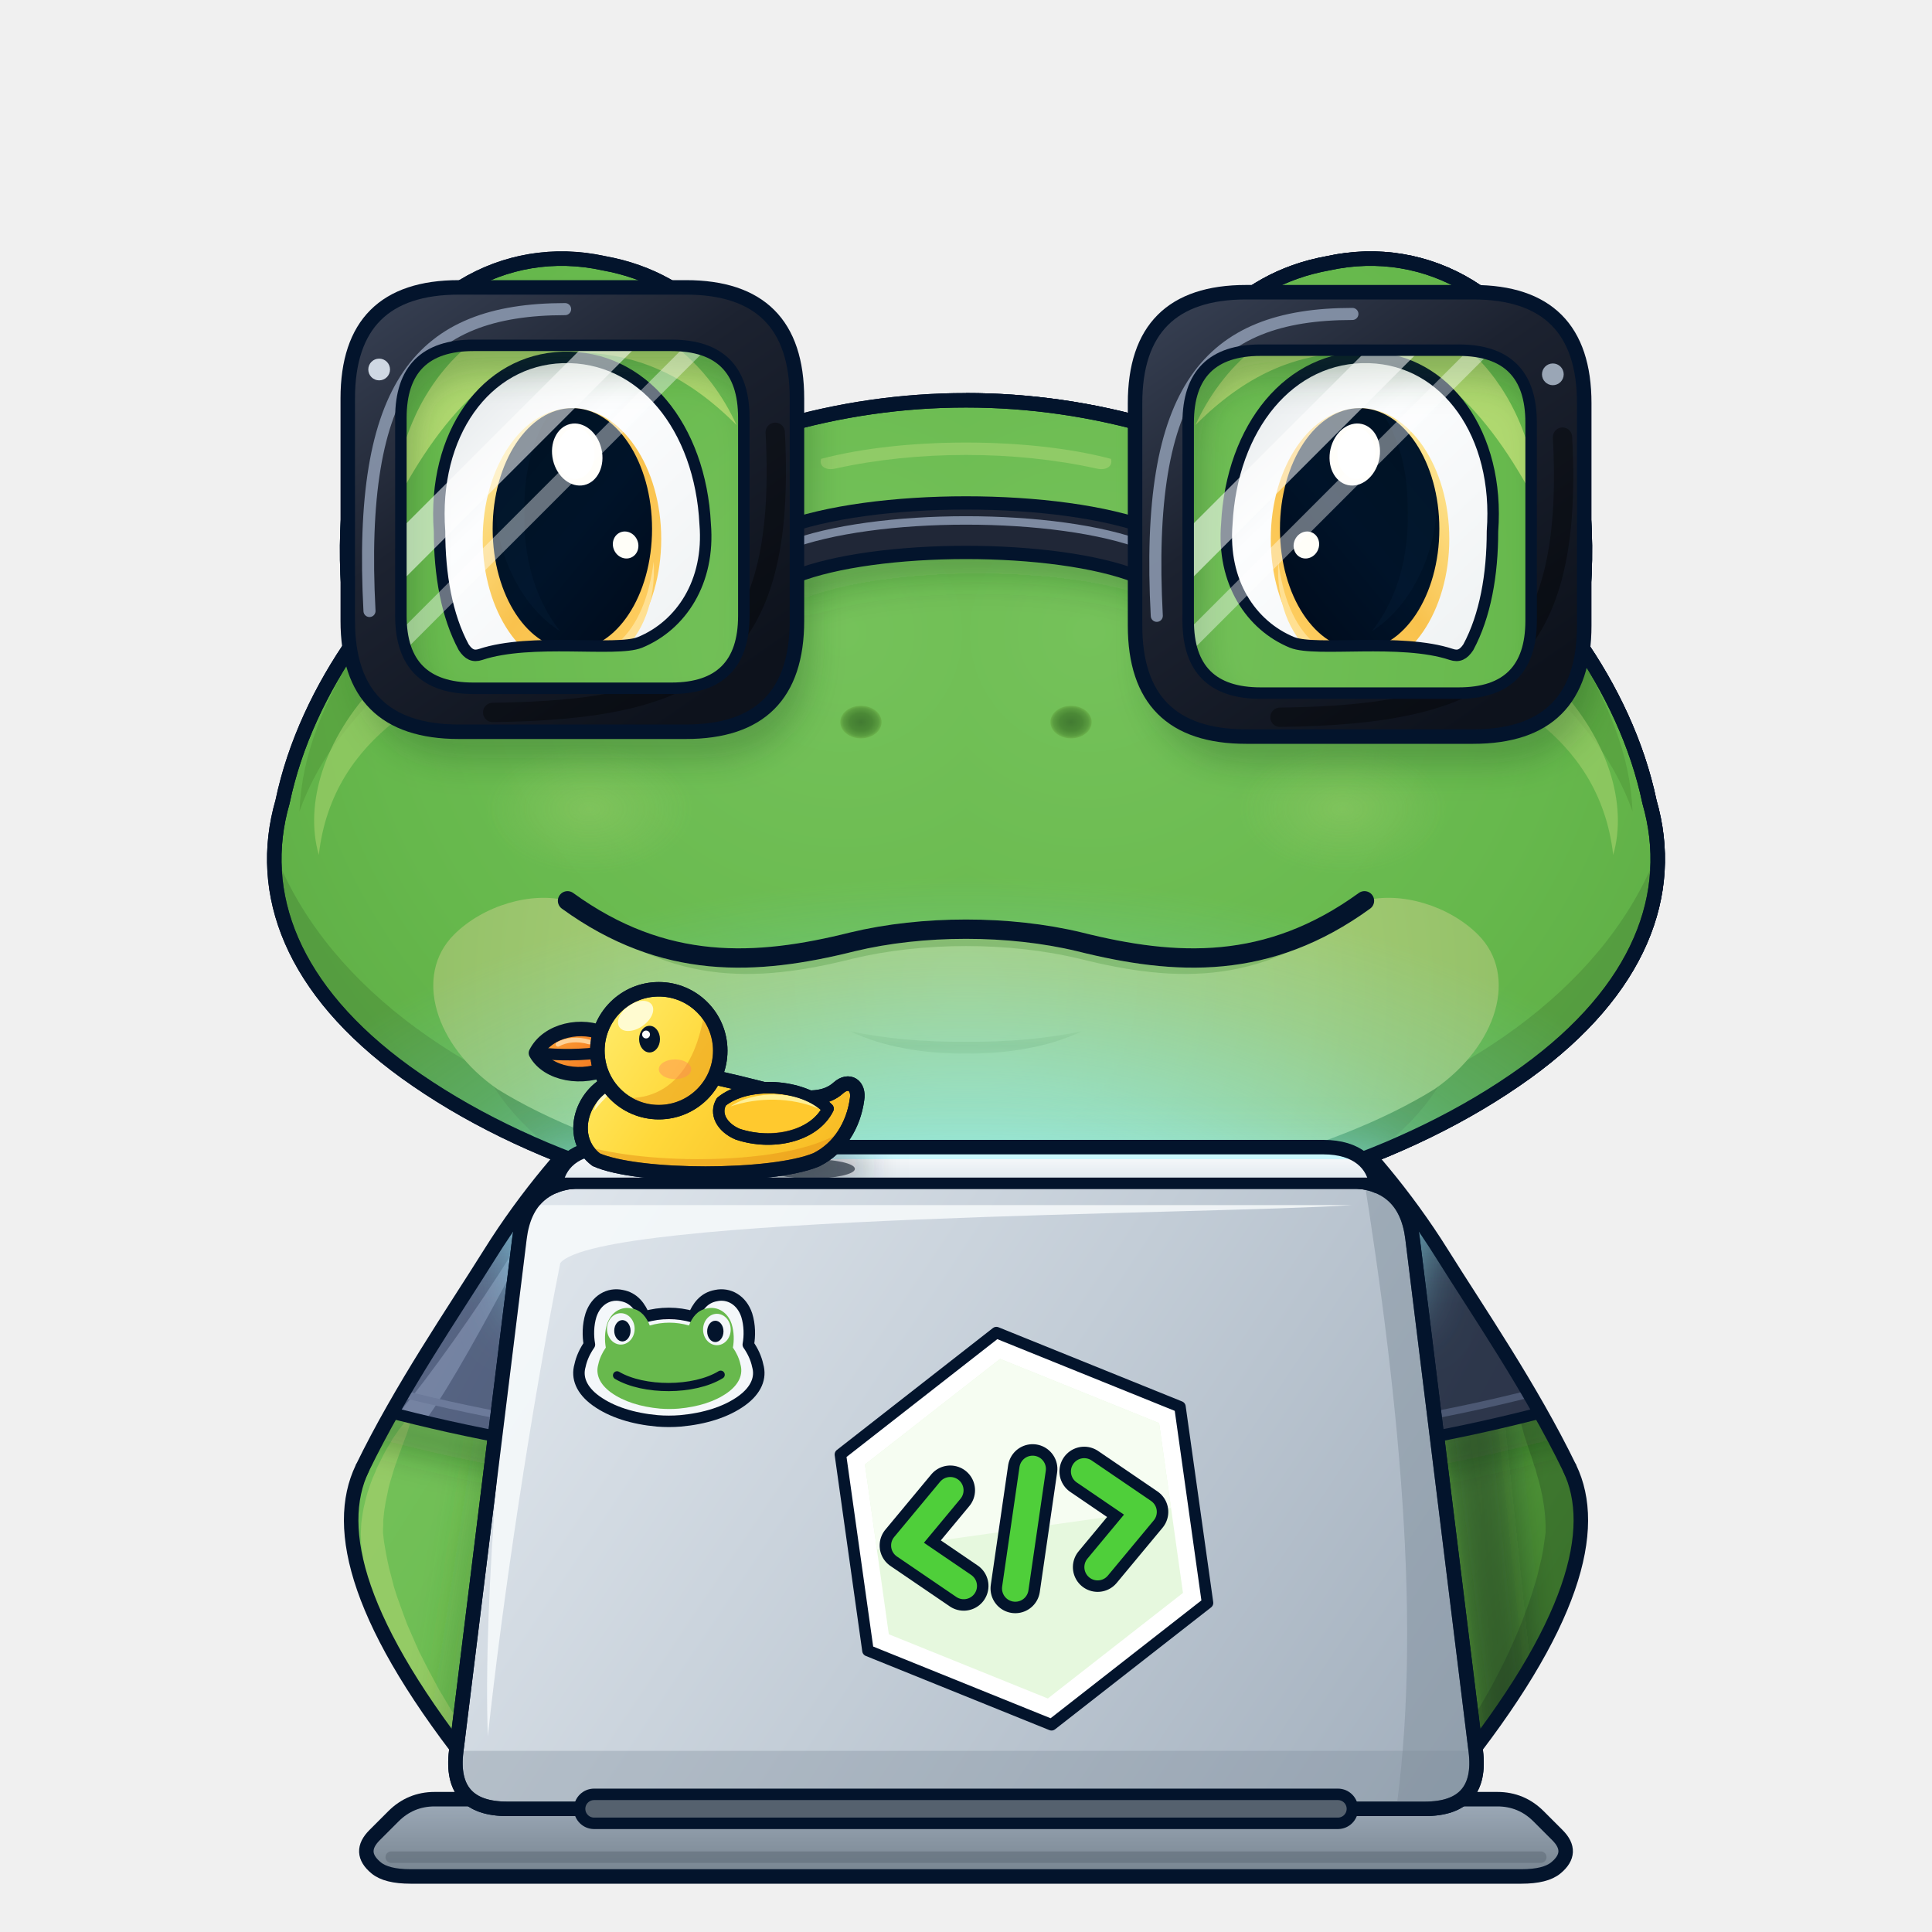
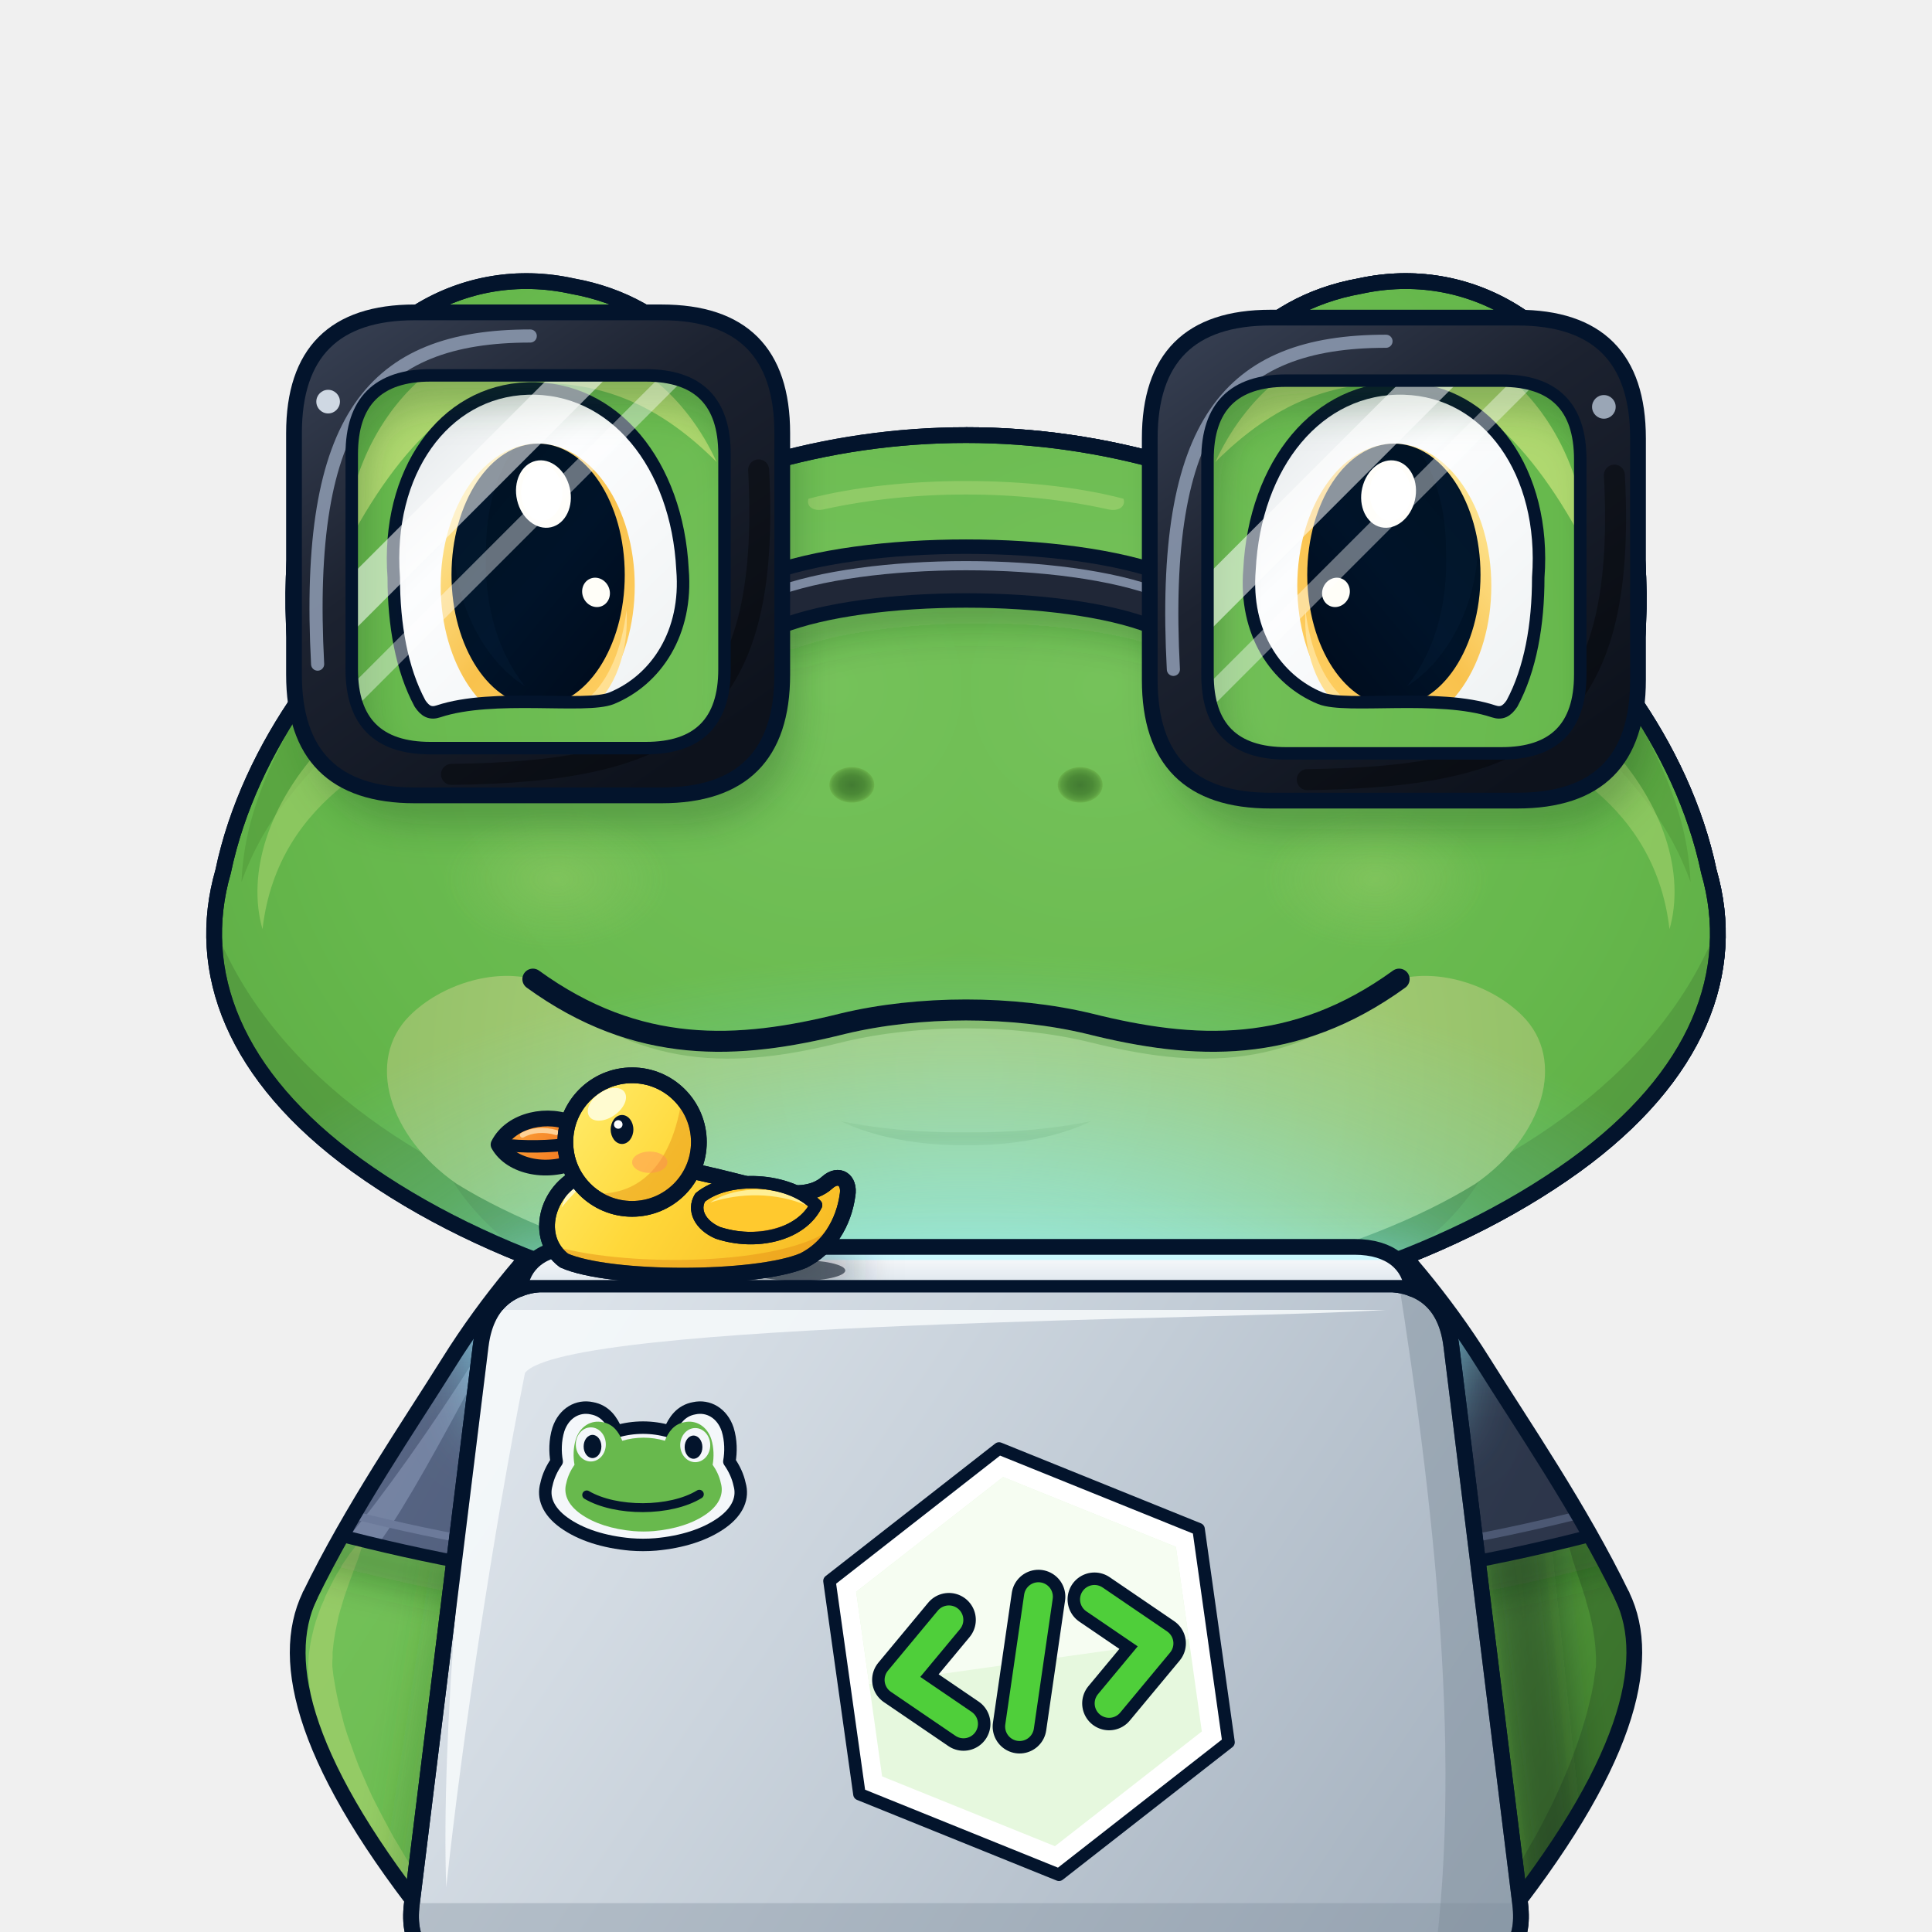
- <svg xmlns="http://www.w3.org/2000/svg" width="1000" height="1000" viewBox="100 17 800 800" role="img" aria-labelledby="icon-title icon-desc">
+ <svg xmlns="http://www.w3.org/2000/svg" width="1000" height="1000" viewBox="132 17 736 736" role="img" aria-labelledby="icon-title icon-desc">
  <defs>
    <linearGradient id="pupil" x1="0" y1="0" x2=".8" y2="1">
      <stop offset="0" stop-color="#001222" />
      <stop offset=".57" stop-color="#001329" />
      <stop offset="1" stop-color="#000c1d" />
    </linearGradient>
    <linearGradient id="edge-shade" x1="0" y1="0" x2=".8" y2="1">
      <stop offset="0" stop-color="#5c9f3d" />
      <stop offset=".63" stop-color="#488436" />
      <stop offset="1" stop-color="#2e5b28" />
    </linearGradient>
    <linearGradient id="eye-rim" x1="0" y1="0" x2=".85" y2="1">
      <stop offset="0" stop-color="#fff0a8" />
      <stop offset=".56" stop-color="#f9c24d" />
      <stop offset="1" stop-color="#ffcf62" />
    </linearGradient>
    <linearGradient id="eye-sclera" x1="0" y1="0" x2=".85" y2="1">
      <stop offset="0" stop-color="#dde2e4" />
      <stop offset=".4" stop-color="#fcfdfe" />
      <stop offset="1" stop-color="#f0f3f4" />
    </linearGradient>
    <linearGradient id="lip-shadow" x1="489" y1="442" x2="489" y2="458" gradientUnits="userSpaceOnUse">
      <stop stop-color="#729d47" stop-opacity=".1" />
      <stop offset=".5" stop-color="#729d47" stop-opacity=".38" />
      <stop offset="1" stop-color="#729d47" stop-opacity=".15" />
    </linearGradient>
    <linearGradient id="body-skin" x1="300" y1="500" x2="711" y2="760" gradientUnits="userSpaceOnUse">
      <stop offset="0" stop-color="#75c25a" />
      <stop offset=".42" stop-color="#66b84c" />
      <stop offset=".74" stop-color="#59a641" />
      <stop offset="1" stop-color="#43832e" />
    </linearGradient>
    <linearGradient id="frame" x1="0" y1="0" x2=".7" y2="1">
      <stop offset="0" stop-color="#3a4356" />
      <stop offset=".45" stop-color="#1c2230" />
      <stop offset="1" stop-color="#0d121c" />
    </linearGradient>
    <linearGradient id="shirt" x1="260" y1="500" x2="740" y2="760" gradientUnits="userSpaceOnUse">
      <stop offset="0" stop-color="#5a6888" />
      <stop offset=".5" stop-color="#46536e" />
      <stop offset="1" stop-color="#343f57" />
    </linearGradient>
    <linearGradient id="duck" x1="-120" y1="-160" x2="130" y2="10" gradientUnits="userSpaceOnUse">
      <stop offset="0" stop-color="#fff27a" />
      <stop offset=".45" stop-color="#ffd83a" />
      <stop offset="1" stop-color="#f6b520" />
    </linearGradient>
    <linearGradient id="beak" x1="-146" y1="-124" x2="-84" y2="-82" gradientUnits="userSpaceOnUse">
      <stop offset="0" stop-color="#ffab3d" />
      <stop offset="1" stop-color="#f0711c" />
    </linearGradient>
    <linearGradient id="lid" x1="290" y1="506" x2="700" y2="780" gradientUnits="userSpaceOnUse">
      <stop offset="0" stop-color="#e3e9ef" />
      <stop offset=".5" stop-color="#c3cdd7" />
      <stop offset="1" stop-color="#a1aebc" />
    </linearGradient>
    <linearGradient id="base" x1="0" y1="762" x2="0" y2="794" gradientUnits="userSpaceOnUse">
      <stop offset="0" stop-color="#9eabb9" />
      <stop offset="1" stop-color="#76838f" />
    </linearGradient>
    <linearGradient id="lidtop" x1="0" y1="492" x2="0" y2="506" gradientUnits="userSpaceOnUse">
      <stop offset="0" stop-color="#fff" />
      <stop offset="1" stop-color="#dfe7ee" />
    </linearGradient>
    <clipPath id="head-clip">
      <path d="M 247 282 C 242 255 242 220 252 188 C 268 140 309 117 350 126 C 389 133 409 162 422 194 C 473 179 527 179 578 194 C 591 162 611 133 650 126 C 691 117 732 140 748 188 C 758 220 758 255 753 282 C 767 302 778 325 783 349 C 794 387 779 427 732 461 C 682 497 614 518 537 525 C 513 527 487 527 463 525 C 386 518 318 497 268 461 C 221 427 206 387 217 349 C 222 325 233 302 247 282 Z" />
    </clipPath>
    <clipPath id="body-clip">
      <path d="M352 476c-16 15-34 36-49 60s-37 56-53 89c-12 25-18 47-19 75v50h538v-50c-1-28-7-50-19-75-16-33-38-65-53-89s-33-45-49-60Z" />
    </clipPath>
    <clipPath id="lens-l">
      <path d="M296 160h82q30 0 30 30v82q0 30-30 30h-82q-30 0-30-30v-82q0-30 30-30" />
    </clipPath>
    <clipPath id="lens-r">
      <path d="M622 162h82q30 0 30 30v82q0 30-30 30h-82q-30 0-30-30v-82q0-30 30-30" />
    </clipPath>
    <clipPath id="frame-l">
      <path d="M290 136h94q46 0 46 46v92q0 46-46 46h-94q-46 0-46-46v-92q0-46 46-46m6 24h82q30 0 30 30v82q0 30-30 30h-82q-30 0-30-30v-82q0-30 30-30" clip-rule="evenodd" />
    </clipPath>
    <clipPath id="frame-r">
      <path d="M616 138h94q46 0 46 46v92q0 46-46 46h-94q-46 0-46-46v-92q0-46 46-46m6 24h82q30 0 30 30v82q0 30-30 30h-82q-30 0-30-30v-82q0-30 30-30" clip-rule="evenodd" />
    </clipPath>
    <clipPath id="lid-clip">
      <path d="M342 506h316q24 0 26.9 23.8l26.2 212.4Q714 766 690 766H310q-24 0-21.1-23.8l26.2-212.4Q318 506 342 506" />
    </clipPath>
    <clipPath id="lidtop-clip">
      <path d="M330 508c1-9 8-16 22-16h296c14 0 21 7 22 16Z" />
    </clipPath>
    <clipPath id="arm-l">
      <path d="M200 560h140v194l-42-2c-50-62-60-102-48-127l-50-15Z" />
    </clipPath>
    <clipPath id="arm-r">
      <path d="M800 560H660v194l42-2c50-62 60-102 48-127l50-15Z" />
    </clipPath>
    <clipPath id="dev-trim">
      <path d="M0 0h1000v1000H0Zm250 625c-12 25-2 65 48 127v78H150V579Zm500 0c12 25 2 65-48 127v78h148V579Z" clip-rule="evenodd" />
    </clipPath>
    <radialGradient id="skin" cx="449" cy="279" r="470" gradientUnits="userSpaceOnUse">
      <stop offset="0" stop-color="#75c25a" />
      <stop offset=".42" stop-color="#66b84c" />
      <stop offset=".74" stop-color="#59a641" />
      <stop offset="1" stop-color="#43832e" />
    </radialGradient>
    <radialGradient id="nose-dimple">
      <stop stop-color="#427b32" />
      <stop offset=".55" stop-color="#4b8936" />
      <stop offset=".85" stop-color="#5a9c40" />
      <stop offset="1" stop-color="#6bb24b" />
    </radialGradient>
    <radialGradient id="cheek-light">
      <stop stop-color="#a2d16f" stop-opacity=".45" />
      <stop offset=".5" stop-color="#a2d16f" stop-opacity=".22" />
      <stop offset="1" stop-color="#a2d16f" stop-opacity="0" />
    </radialGradient>
    <radialGradient id="muzzle" cx="500" cy="425" r="283" gradientUnits="userSpaceOnUse">
      <stop stop-color="#aacf80" />
      <stop offset=".5" stop-color="#a2ca73" />
      <stop offset="1" stop-color="#8abb61" />
    </radialGradient>
    <radialGradient id="glow" cx="500" cy="540" r="320" gradientUnits="userSpaceOnUse" gradientTransform="translate(500 540) scale(1 .5) translate(-500 -540)">
      <stop offset="0" stop-color="#9ff4ff" stop-opacity=".85" />
      <stop offset=".45" stop-color="#8aeeff" stop-opacity=".5" />
      <stop offset=".75" stop-color="#7ae6ff" stop-opacity=".18" />
      <stop offset="1" stop-color="#7ae6ff" stop-opacity="0" />
    </radialGradient>
    <filter id="blur" x="0" y="0" width="1000" height="1000" filterUnits="userSpaceOnUse">
      <feGaussianBlur stdDeviation="7" />
    </filter>
    <filter id="soft" x="-50%" y="-50%" width="200%" height="200%">
      <feGaussianBlur stdDeviation="7" />
    </filter>
    <filter id="blur-2" x="100" y="17" width="800" height="800" filterUnits="userSpaceOnUse">
      <feGaussianBlur stdDeviation="12" />
    </filter>
    <mask id="smile-mask" x="100" y="17" width="800" height="800" maskUnits="userSpaceOnUse">
      <rect x="100" y="17" width="800" height="800" fill="#fff" />
      <path d="M 335 390 C 375 419 413 417 453 407 C 482 400 518 400 547 407 C 587 417 625 419 665 390" fill="none" stroke="#000" stroke-linecap="round" stroke-width="8" />
    </mask>
    <clipPath id="mirror-half">
      <rect x="-4500" y="-5000" width="5000" height="10000" />
    </clipPath>
  </defs>
  <g stroke="#03142c" stroke-linecap="round" stroke-linejoin="round" stroke-width="6">
    <g id="body" clip-path="url(#dev-trim)">
      <g id="outfit-body" clip-path="url(#body-clip)">
        <path d="M200 560h140v194l-42-2c-50-62-60-102-48-127l-50-15Z" fill="url(#body-skin)" stroke="none" />
        <g fill="none" stroke-linecap="butt" clip-path="url(#arm-l)">
          <path d="m270 604-2.1 1.5-1.4 1.8-1.4 1.8-1.3 1.9-1.3 1.9-1.1 2-1.2 1.9-1.1 2-1 2-1 2-1 2-.8 2-.9 2-.8 2.1-.7 2-.7 2.1-.6 2.1-.5 2.1-.5 2.1-.4 2.1-.3 2.1-.3 2.2-.1 2.1-.1 2.4.2 4.1.5 4 .6 4.1.8 4.1.9 4.1 1.1 4.2 1.3 4.1 1.5 4.2 1.6 4.1 1.7 4.2 1.9 4.1 2 4.1 2.2 4 2.2 4 2.5 3.9 2.5 3.9 2.6 3.8 2.8 3.7 2.9 3.6 3 3.5 3.1 3.4 3.2 3.3 3.4 3 4.1 2.3-1.8-4.3-2.4-3.8-2.5-3.7-2.4-3.8-2.3-3.7-2.3-3.9-2.3-3.8-2.1-3.9-2.1-3.9-2-3.9-2-3.9-1.8-4-1.7-3.9-1.7-3.9-1.5-4-1.4-3.9-1.4-3.9-1.2-3.8-1-3.9-1-3.8-.8-3.7-.7-3.7-.6-3.6-.4-3.5v-1.6l.1-1.9v-1.8l.2-1.9.2-1.9.3-1.9.3-1.9.4-1.9.4-1.9.4-2 .5-1.9.6-2 .6-2 .6-2 .7-2 .7-2 .7-2 .8-2.1.7-2 .8-2.1.8-2.1.7-2.2.7-2.2z" opacity=".75" fill="#a0cf6b" stroke="none" />
          <path d="m314 590-26 170" stroke="#3f7d2e" stroke-opacity=".3" stroke-width="22" filter="url(#blur)" />
          <path d="M220 597c32 10 70 20 110 26" stroke="#1c3a17" stroke-opacity=".45" stroke-width="10" filter="url(#blur)" />
        </g>
        <path d="M250 625c-12 25-2 65 48 127" fill="none" stroke-width="4.75" />
        <path d="M360 450H200v140h20c32 10 70 20 110 26h30Z" fill="url(#shirt)" stroke="none" />
        <path d="M312 536c-15 24-35 52-46 65l11 3c10-14 23-38 37-64Z" opacity=".55" fill="#8e9cbc" stroke="none" />
        <path d="M220 581c32 10 70 20 110 26" fill="none" stroke="#6c7a9a" stroke-width="3" />
        <path d="M220 590c32 10 70 20 110 26" fill="none" stroke-width="4.75" />
        <path d="M800 560H660v194l42-2c50-62 60-102 48-127l50-15Z" fill="url(#body-skin)" stroke="none" />
        <g fill="none" stroke-linecap="butt" clip-path="url(#arm-r)">
          <path d="m730 604 30-4v52l-8 .3-.2 4.1-.4 4.1-.6 4.2-.8 4.1-1 4.2-1.1 4.2-1.3 4.2-1.5 4.2-1.6 4.2-1.8 4.1-1.9 4.2-2 4.1-2.2 4-2.4 4-2.4 4-2.6 3.8-2.8 3.8-2.8 3.7-3 3.6-3 3.5-3.3 3.3-3.3 3.2-3.6 2.9-4.4 2 1.5-4.6 2.3-3.9 2.3-3.8 2.3-3.8 2.2-3.8 2.2-3.9 2.2-3.8 2.1-3.9 2-3.9 2-3.9 1.8-3.9 1.8-4 1.7-3.9 1.6-3.9 1.5-3.9 1.4-3.9 1.3-3.8 1.2-3.9 1.1-3.7.9-3.8.9-3.7.7-3.6.5-3.6.5-3.4v-3.3l-.1-1.8-.1-1.8-.2-1.9-.2-1.8-.3-1.9-.3-1.9-.4-1.9-.4-1.9-.5-2-.5-1.9-.6-2-.5-2-.7-2-.6-2-.7-2.1-.7-2-.7-2.1-.7-2.1-.7-2.2-.6-2.2-.6-2.2z" opacity=".5" fill="#2f5e27" stroke="none" />
          <path d="M780 597c-32 10-70 20-110 26" stroke="#1c3a17" stroke-opacity=".45" stroke-width="10" filter="url(#blur)" />
        </g>
        <path d="M750 625c12 25 2 65-48 127" fill="none" stroke-width="4.75" />
        <path d="m682 500 34 266h24l-28-266Z" opacity=".35" fill="#0d111a" stroke="none" filter="url(#blur)" />
        <path d="M640 450h160v140h-20c-32 10-70 20-110 26h-30Z" fill="url(#shirt)" stroke="none" />
        <path d="M640 450h160v140h-20c-32 10-70 20-110 26h-30Z" opacity=".3" fill="#0d111a" stroke="none" />
        <path d="M780 581c-32 10-70 20-110 26" fill="none" stroke="#4c5873" stroke-width="3" />
        <path d="M780 590c-32 10-70 20-110 26" fill="none" stroke-width="4.75" />
        <rect x="230" y="470" width="540" height="60" opacity=".45" fill="#8ff0ff" stroke="none" filter="url(#blur-2)" />
      </g>
      <g stroke="none" clip-path="url(#body-clip)">
        <path d="M320 500h360l6 60H314Z" opacity=".75" fill="#8ff0ff" filter="url(#blur-2)" />
      </g>
      <path d="M352 476c-16 15-34 36-49 60s-37 56-53 89c-12 25-18 47-19 75v50h538v-50c-1-28-7-50-19-75-16-33-38-65-53-89s-33-45-49-60Z" fill="none" />
    </g>
    <g id="head">
      <path d="M 247 282 C 242 255 242 220 252 188 C 268 140 309 117 350 126 C 389 133 409 162 422 194 C 473 179 527 179 578 194 C 591 162 611 133 650 126 C 691 117 732 140 748 188 C 758 220 758 255 753 282 C 767 302 778 325 783 349 C 794 387 779 427 732 461 C 682 497 614 518 537 525 C 513 527 487 527 463 525 C 386 518 318 497 268 461 C 221 427 206 387 217 349 C 222 325 233 302 247 282 Z" fill="url(#skin)" stroke="#03142c" />
      <g stroke="none" clip-path="url(#head-clip)">
        <path d="M 208 352 C 222 410 272 453 341 479 C 465 526 640.56 500.65 724.56 444.65 C 765.56 417.32 781.5 396.96 791.5 350.96 C 798.5 416.96 777.88 459.33 717.88 489.33 C 627.88 538.33 458 562 328 515 C 245 485 195 433 196 386 Z" opacity=".45" fill="#488436" />
        <path d="M263 227c2-50 39-88 80-81 30 3 51 23 62 47-21-21-41-29-63-30-31-4-58 23-79 64" fill="#afd86f" />
        <path d="M440 207c34-9 86-9 120 0 1 3-2 5-6 4-34-7.5-74-7.5-108 0-4 1-7-1-6-4" opacity=".65" fill="#a2d370" stroke="none" stroke-linecap="round" stroke-width="8" />
        <path d="M255 183c-16 37-10 77-5 98-16 27-25 48-26 72 9-25 23-38 36-53 6-8 5-17 2-30-8-31-9-59-6-90Z" opacity=".5" fill="#4f9637" stroke="none" />
        <path d="M256 300c-22 23-30 50-24 71 3-26 16-43 31-55 10-8 6-23-7-16" opacity=".65" fill="#a0cf6a" />
        <path d="M 791.5 350.96 C 781.5 396.96 765.56 417.32 724.56 444.65 C 640.56 500.65 465 526 341 479 C 326.81 473.65 313.43 467.59 301 460.83 C 325 508 399 531 463 537 C 536 544 614.08 524.37 680.08 501.37 C 746.08 480.37 784.23 446.56 794.23 403.56 Z" opacity=".86" fill="url(#edge-shade)" stroke="none" />
        <path d="M 335 390 C 375 419 413 417 453 407 C 482 400 518 400 547 407 C 587 417 625 419 665 390 C 680 386 700 392 712 404 C 728.8 420.8 720 450 692 467 C 651 493 575 514 498 514 C 421 514 348 494 306 468 C 280 450 271.2 420.8 288 404 C 300 392 320 386 335 390 Z" fill="url(#muzzle)" />
        <path d="M 335 390 C 375 419 413 417 453 407 C 482 400 518 400 547 407 C 587 417 625 419 665 390 C 625 426 587 424 547 414 C 518 407 482 407 453 414 C 413 424 375 426 335 390 Z" opacity=".6" fill="#72a749" />
        <ellipse cx="344" cy="352" rx="43" ry="27" opacity=".8" fill="url(#cheek-light)" />
        <path d="M452 444c28 6 67 6 96-1-26 13-69 14-96 1" fill="url(#lip-shadow)" />
      </g>
      <g transform="matrix(-1 0 0 1 1000 0)">
        <g clip-path="url(#mirror-half)">
          <path d="M 247 282 C 242 255 242 220 252 188 C 268 140 309 117 350 126 C 389 133 409 162 422 194 C 473 179 527 179 578 194 C 591 162 611 133 650 126 C 691 117 732 140 748 188 C 758 220 758 255 753 282 C 767 302 778 325 783 349 C 794 387 779 427 732 461 C 682 497 614 518 537 525 C 513 527 487 527 463 525 C 386 518 318 497 268 461 C 221 427 206 387 217 349 C 222 325 233 302 247 282 Z" fill="url(#skin)" stroke="#03142c" />
          <g stroke="none" clip-path="url(#head-clip)">
            <path d="M 208 352 C 222 410 272 453 341 479 C 465 526 640.56 500.65 724.56 444.65 C 765.56 417.32 781.5 396.96 791.5 350.96 C 798.5 416.96 777.88 459.33 717.88 489.33 C 627.88 538.33 458 562 328 515 C 245 485 195 433 196 386 Z" opacity=".45" fill="#488436" />
            <path d="M263 227c2-50 39-88 80-81 30 3 51 23 62 47-21-21-41-29-63-30-31-4-58 23-79 64" fill="#afd86f" />
            <path d="M440 207c34-9 86-9 120 0 1 3-2 5-6 4-34-7.5-74-7.5-108 0-4 1-7-1-6-4" opacity=".65" fill="#a2d370" stroke="none" stroke-linecap="round" stroke-width="8" />
            <path d="M255 183c-16 37-10 77-5 98-16 27-25 48-26 72 9-25 23-38 36-53 6-8 5-17 2-30-8-31-9-59-6-90Z" opacity=".5" fill="#4f9637" stroke="none" />
            <path d="M256 300c-22 23-30 50-24 71 3-26 16-43 31-55 10-8 6-23-7-16" opacity=".65" fill="#a0cf6a" />
            <path d="M 791.5 350.96 C 781.5 396.96 765.56 417.32 724.56 444.65 C 640.56 500.65 465 526 341 479 C 326.81 473.65 313.43 467.59 301 460.83 C 325 508 399 531 463 537 C 536 544 614.08 524.37 680.08 501.37 C 746.08 480.37 784.23 446.56 794.23 403.56 Z" opacity=".86" fill="url(#edge-shade)" stroke="none" />
            <path d="M 335 390 C 375 419 413 417 453 407 C 482 400 518 400 547 407 C 587 417 625 419 665 390 C 680 386 700 392 712 404 C 728.8 420.8 720 450 692 467 C 651 493 575 514 498 514 C 421 514 348 494 306 468 C 280 450 271.2 420.8 288 404 C 300 392 320 386 335 390 Z" fill="url(#muzzle)" />
            <path d="M 335 390 C 375 419 413 417 453 407 C 482 400 518 400 547 407 C 587 417 625 419 665 390 C 625 426 587 424 547 414 C 518 407 482 407 453 414 C 413 424 375 426 335 390 Z" opacity=".6" fill="#72a749" />
            <ellipse cx="344" cy="352" rx="43" ry="27" opacity=".8" fill="url(#cheek-light)" />
            <path d="M452 444c28 6 67 6 96-1-26 13-69 14-96 1" fill="url(#lip-shadow)" />
          </g>
        </g>
      </g>
      <g id="eyes">
        <g id="left-eye">
          <clipPath id="left-eye-aperture">
            <path d="M 282 237 C 279 197 301 166 333 165 C 366 164 390 194 392 234 C 394 258 382 276 365 283 C 355 287 320 281 299 288 C 296 289 294 288 292 285 C 285 272 282 255 282 237 Z" />
          </clipPath>
          <path d="M 282 237 C 279 197 301 166 333 165 C 366 164 390 194 392 234 C 394 258 382 276 365 283 C 355 287 320 281 299 288 C 296 289 294 288 292 285 C 285 272 282 255 282 237 Z" fill="url(#eye-sclera)" stroke="none" />
          <g stroke="none" clip-path="url(#left-eye-aperture)">
            <ellipse cx="336.84" cy="240.2" rx="36.96" ry="54.2" fill="url(#eye-rim)" />
            <path d="M304 236a33 50 0 1 0 66 0 33 50 0 1 0-66 0" fill="url(#pupil)" />
            <path d="M 310.68 207.77 C 314.37 198.15 320.84 190.93 327.3 188.52 C 320.84 198.15 317.14 211.78 317.14 226.22 C 316.22 247.88 321.76 265.53 331.92 278.36 C 318.07 269.54 308.83 252.69 306.06 235.85 C 304.22 226.22 305.14 216.6 310.68 207.77 Z" opacity=".25" fill="#092440" />
            <path d="M 370.69 249.48 C 371.62 265.53 366.08 279.97 356.84 287.18 C 345.76 295.21 333.76 290.39 325.45 283.98 C 336.53 290.39 347.61 289.59 355.92 283.17 C 364.23 275.96 368.85 263.92 370.69 249.48 Z" fill="#ffe092" />
            <ellipse cx="339.02" cy="205.21" rx="10.3" ry="12.97" transform="rotate(-13 339.02 205.21)" fill="#fffefa" />
            <ellipse cx="338.38" cy="204.73" rx="7.85" ry="10.59" fill="#fff" />
            <ellipse cx="359.06" cy="242.67" rx="5.21" ry="5.67" transform="rotate(-24.75 359.06 242.67)" fill="#fffef8" />
          </g>
          <path d="M 282 237 C 279 197 301 166 333 165 C 366 164 390 194 392 234 C 394 258 382 276 365 283 C 355 287 320 281 299 288 C 296 289 294 288 292 285 C 285 272 282 255 282 237 Z" fill="none" stroke="#03142c" stroke-width="4.75" />
        </g>
        <g id="right-eye">
          <clipPath id="right-eye-aperture">
            <path d="M 718 237 C 721 197 699 166 667 165 C 634 164 610 194 608 234 C 606 258 618 276 635 283 C 645 287 680 281 701 288 C 704 289 706 288 708 285 C 715 272 718 255 718 237 Z" />
          </clipPath>
          <path d="M 718 237 C 721 197 699 166 667 165 C 634 164 610 194 608 234 C 606 258 618 276 635 283 C 645 287 680 281 701 288 C 704 289 706 288 708 285 C 715 272 718 255 718 237 Z" fill="url(#eye-sclera)" stroke="none" />
          <g stroke="none" clip-path="url(#right-eye-aperture)">
            <ellipse cx="662.84" cy="240.2" rx="36.96" ry="54.2" fill="url(#eye-rim)" transform="matrix(-1 0 0 1 1326 0)" />
            <path d="M 630 236a33 50 0 1 0 66 0 33 50 0 1 0-66 0" fill="url(#pupil)" transform="matrix(-1 0 0 1 1326 0)" />
            <path d="M 636.68 207.77 C 640.37 198.15 646.84 190.93 653.3 188.52 C 646.84 198.15 643.14 211.78 643.14 226.22 C 642.22 247.88 647.76 265.53 657.92 278.36 C 644.07 269.54 634.83 252.69 632.06 235.85 C 630.22 226.22 631.14 216.6 636.68 207.77 Z" opacity=".25" fill="#092440" transform="matrix(-1 0 0 1 1326 0)" />
            <path d="M 696.69 249.48 C 697.62 265.53 692.08 279.97 682.84 287.18 C 671.76 295.21 659.76 290.39 651.45 283.98 C 662.53 290.39 673.61 289.59 681.92 283.17 C 690.23 275.96 694.85 263.92 696.69 249.48 Z" fill="#ffe092" transform="matrix(-1 0 0 1 1326 0)" />
            <ellipse cx="665.02" cy="205.21" rx="10.3" ry="12.97" transform="matrix(-1 0 0 1 1326 0) rotate(-13 665.02 205.21)" fill="#fffefa" />
            <ellipse cx="664.38" cy="204.73" rx="7.85" ry="10.59" fill="#fff" transform="matrix(-1 0 0 1 1326 0)" />
            <ellipse cx="685.06" cy="242.67" rx="5.21" ry="5.67" transform="matrix(-1 0 0 1 1326 0) rotate(-24.75 685.06 242.67)" fill="#fffef8" />
          </g>
          <path d="M 718 237 C 721 197 699 166 667 165 C 634 164 610 194 608 234 C 606 258 618 276 635 283 C 645 287 680 281 701 288 C 704 289 706 288 708 285 C 715 272 718 255 718 237 Z" fill="none" stroke="#03142c" stroke-width="4.75" />
        </g>
      </g>
      <g id="expression" fill="none">
        <g id="nose" fill="url(#nose-dimple)" stroke="none">
          <path d="M 447.95 316 A 8.55 6.75 0 1 0 465.05 316 A 8.55 6.75 0 1 0 447.95 316 Z" />
          <path d="M 534.95 316 A 8.55 6.75 0 1 0 552.05 316 A 8.55 6.75 0 1 0 534.95 316 Z" />
        </g>
        <path id="profile-smile" d="M 335 390 C 375 419 413 417 453 407 C 482 400 518 400 547 407 C 587 417 625 419 665 390" fill="none" stroke="#03142c" stroke-linecap="round" stroke-width="8" />
      </g>
      <g stroke="none" clip-path="url(#head-clip)">
        <path d="M290 136h94q46 0 46 46v92q0 46-46 46h-94q-46 0-46-46v-92q0-46 46-46m6 24h82q30 0 30 30v82q0 30-30 30h-82q-30 0-30-30v-82q0-30 30-30m320-22h94q46 0 46 46v92q0 46-46 46h-94q-46 0-46-46v-92q0-46 46-46m6 24h82q30 0 30 30v82q0 30-30 30h-82q-30 0-30-30v-82q0-30 30-30" transform="translate(5 11)" opacity=".3" fill="#1f4a1c" fill-rule="evenodd" filter="url(#blur)" />
        <path d="M426 246c36-14 112-14 148 0" transform="translate(5 11)" fill="none" stroke="#1f4a1c" stroke-opacity=".3" stroke-width="16" filter="url(#blur)" />
      </g>
      <g stroke="none" clip-path="url(#head-clip)" mask="url(#smile-mask)">
        <rect x="200" y="380" width="600" height="160" fill="url(#glow)" />
      </g>
      <g stroke="none" clip-path="url(#head-clip)">
        <path d="M320 500h360l6 60H314Z" opacity=".75" fill="#8ff0ff" filter="url(#blur-2)" />
      </g>
      <path d="M250 625c-12 25-2 65 48 127" fill="none" stroke="#03142c" stroke-linecap="round" stroke-width="6" />
      <path d="M750 625c12 25 2 65-48 127" fill="none" stroke="#03142c" stroke-linecap="round" stroke-width="6" />
      <path d="M 247 282 C 242 255 242 220 252 188 C 268 140 309 117 350 126 C 389 133 409 162 422 194 C 473 179 527 179 578 194 C 591 162 611 133 650 126 C 691 117 732 140 748 188 C 758 220 758 255 753 282 C 767 302 778 325 783 349 C 794 387 779 427 732 461 C 682 497 614 518 537 525 C 513 527 487 527 463 525 C 386 518 318 497 268 461 C 221 427 206 387 217 349 C 222 325 233 302 247 282 Z" fill="none" stroke="#03142c" />
    </g>
    <g id="glasses">
      <g stroke="none" clip-path="url(#lens-l)">
        <path d="m260 242 82-82h22L260 264Z" opacity=".55" fill="#fff" />
        <path d="m260 284 124-124h10L260 294Z" opacity=".4" fill="#fff" />
      </g>
      <g stroke="none" clip-path="url(#lens-r)">
        <path d="m586 242 80-80h22L586 264Z" opacity=".55" fill="#fff" />
        <path d="m586 284 122-122h10L586 294Z" opacity=".4" fill="#fff" />
      </g>
      <path d="M426 246c36-14 112-14 148 0" fill="none" stroke-width="26" />
      <path d="M426 246c36-14 112-14 148 0" fill="none" stroke="#202737" stroke-width="15" />
      <path d="M426 246c36-14 112-14 148 0" transform="translate(0 -3)" fill="none" stroke="#7d8aa1" stroke-width="3.5" />
      <path d="M290 136h94q46 0 46 46v92q0 46-46 46h-94q-46 0-46-46v-92q0-46 46-46m6 24h82q30 0 30 30v82q0 30-30 30h-82q-30 0-30-30v-82q0-30 30-30" fill="url(#frame)" fill-rule="evenodd" stroke="none" />
      <g fill="none" clip-path="url(#frame-l)">
        <path d="M253 270c-5-94 21-125 81-125" stroke="#8a97ad" stroke-opacity=".9" stroke-width="5" />
        <path d="M421 196c5 94-31 115-117 116" stroke="#000" stroke-opacity=".35" stroke-width="8" />
      </g>
      <path d="M290 136h94q46 0 46 46v92q0 46-46 46h-94q-46 0-46-46v-92q0-46 46-46Z" fill="none" />
      <path d="M296 160h82q30 0 30 30v82q0 30-30 30h-82q-30 0-30-30v-82q0-30 30-30Z" fill="none" stroke-width="4.75" />
      <path d="M616 138h94q46 0 46 46v92q0 46-46 46h-94q-46 0-46-46v-92q0-46 46-46m6 24h82q30 0 30 30v82q0 30-30 30h-82q-30 0-30-30v-82q0-30 30-30" fill="url(#frame)" fill-rule="evenodd" stroke="none" />
      <g fill="none" clip-path="url(#frame-r)">
        <path d="M579 272c-5-94 21-125 81-125" stroke="#8a97ad" stroke-opacity=".9" stroke-width="5" />
        <path d="M747 198c5 94-31 115-117 116" stroke="#000" stroke-opacity=".35" stroke-width="8" />
      </g>
      <path d="M616 138h94q46 0 46 46v92q0 46-46 46h-94q-46 0-46-46v-92q0-46 46-46Z" fill="none" />
      <path d="M622 162h82q30 0 30 30v82q0 30-30 30h-82q-30 0-30-30v-82q0-30 30-30Z" fill="none" stroke-width="4.75" />
      <circle cx="257" cy="170" r="4.5" fill="#cfd8e3" stroke="none" />
      <circle cx="743" cy="172" r="4.5" fill="#9aa6b6" stroke="none" />
    </g>
    <path d="M280 762h440q10 0 17.1 7.1l7.8 7.8q7.1 7.1-.6 13.5Q740 794 730 794H270q-10 0-14.3-3.6-7.7-6.4-.6-13.5l7.8-7.8Q270 762 280 762Z" fill="url(#base)" />
    <path d="M262 786h476" opacity=".55" fill="none" stroke="#5d6976" stroke-width="4.75" />
    <path d="m331 495.8-5.1 5.9-5 6.3-2.4 3.1 1.2 5 2.3-2.9 4.1-3.4 3.4-1.7.5-.1 1.3-5.2 2.8-4.3 2-1.9Z" fill="#03142c" stroke="none" />
    <path d="m668.5 502.3 3-1.1 2.6.5 5 6.3 2.4 3.1-1.2 5-2.3-2.9-4.1-3.4-3.4-1.7-.5-.1Z" fill="#03142c" stroke="none" />
    <path d="M342 506h316q24 0 26.9 23.8l26.2 212.4Q714 766 690 766H310q-24 0-21.1-23.8l26.2-212.4Q318 506 342 506Z" fill="url(#lid)" />
    <g stroke="none" clip-path="url(#lid-clip)">
      <path d="M664 500h36l30 280h-54c14-80 4-180-12-280" opacity=".45" fill="#7d8b9a" />
      <path d="M270 742h460v38H270Z" opacity=".35" fill="#7d8b9a" />
      <path d="M320 516h340c-60 4-312 4-328 24-12 60-24 140-30 196-2-56 6-156 18-220" opacity=".85" fill="#f7fafc" />
    </g>
    <path d="M342 506h316q24 0 26.9 23.8l26.2 212.4Q714 766 690 766H310q-24 0-21.1-23.8l26.2-212.4Q318 506 342 506Z" fill="none" />
    <rect x="340" y="760" width="320" height="12" rx="6" fill="#55616e" stroke-width="4.75" />
    <g>
      <path d="M 247 282 C 242 255 242 220 252 188 C 268 140 309 117 350 126 C 389 133 409 162 422 194 C 473 179 527 179 578 194 C 591 162 611 133 650 126 C 691 117 732 140 748 188 C 758 220 758 255 753 282 C 767 302 778 325 783 349 C 794 387 779 427 732 461 C 682 497 614 518 537 525 C 513 527 487 527 463 525 C 386 518 318 497 268 461 C 221 427 206 387 217 349 C 222 325 233 302 247 282 Z" transform="translate(378 580) scale(0.13) translate(-508 -330)" fill="#f4f7fa" stroke="#03142c" stroke-width="36.538" />
      <path d="M 247 282 C 242 255 242 220 252 188 C 268 140 309 117 350 126 C 389 133 409 162 422 194 C 473 179 527 179 578 194 C 591 162 611 133 650 126 C 691 117 732 140 748 188 C 758 220 758 255 753 282 C 767 302 778 325 783 349 C 794 387 779 427 732 461 C 682 497 614 518 537 525 C 513 527 487 527 463 525 C 386 518 318 497 268 461 C 221 427 206 387 217 349 C 222 325 233 302 247 282 Z" transform="translate(378 580) scale(0.104) translate(-508 -330)" fill="#68b94d" stroke="none" />
      <g transform="translate(378 580) scale(0.13) translate(-508 -330)" stroke="none">
        <ellipse cx="347" cy="232" rx="44" ry="50" fill="#f4f7fa" />
        <ellipse cx="653" cy="234" rx="44" ry="50" fill="#f4f7fa" />
        <ellipse cx="352" cy="238" rx="26" ry="34" fill="#03142c" />
        <ellipse cx="648" cy="240" rx="26" ry="34" fill="#03142c" />
      </g>
      <path d="M335 380c85 50 245 50 330-2" transform="translate(378 580) scale(0.13) translate(-508 -330)" fill="none" stroke="#03142c" stroke-linecap="round" stroke-width="26.154" />
    </g>
    <g transform="translate(524 650) rotate(-8)">
      <path d="M71 41 0 82l-71-41v-82L0-82l71 41Z" fill="#fff" stroke="#03142c" stroke-linejoin="round" stroke-width="4.75" />
      <path d="M61.5 35.5 0 71l-61.5-35.5v-71L0-71l61.5 35.5Z" fill="#e6f8de" stroke="none" />
      <path d="M-61.5-35.5 0-71l61.5 35.5V0h-123Z" fill="#f6fdf2" stroke="none" />
      <g fill="none" stroke="#03142c" stroke-linecap="round" stroke-linejoin="round" stroke-width="20.5">
        <path d="M-28-20-50 0l22 20" />
        <path d="M7-24-7 24" />
        <path d="M28-20 50 0 28 20" />
      </g>
      <g fill="none" stroke="#4fcf3a" stroke-linecap="round" stroke-linejoin="round" stroke-width="11">
        <path d="M-28-20-50 0l22 20" />
        <path d="M7-24-7 24" />
        <path d="M28-20 50 0 28 20" />
      </g>
    </g>
    <path d="M330 508c1-9 8-16 22-16h296c14 0 21 7 22 16Z" fill="url(#lidtop)" stroke="none" />
    <g stroke="none" clip-path="url(#lidtop-clip)">
      <rect x="330" y="492" width="340" height="5" opacity=".8" fill="#bff8ff" />
      <ellipse cx="414" cy="500" rx="48" ry="6" opacity=".55" fill="#0d1a2a" filter="url(#soft)" />
      <ellipse cx="436" cy="501" rx="18" ry="4" opacity=".6" fill="#0d1a2a" />
    </g>
    <path d="M330 508c1-9 8-16 22-16h296c14 0 21 7 22 16" fill="none" />
    <path d="M334 507h332" fill="none" stroke-width="4.75" />
    <g id="rubber-duck" transform="translate(392 502) scale(0.48)" stroke-width="12.5">
      <clipPath id="duck-body-clip">
        <path d="M-80-78c-28 12-38 50-14 68C-58 6 58 6 96-10c20-10 32-30 35-52 2-12-7-18-16-10-11 10-27 10-45 6-34-8-80-22-110-20Z" />
      </clipPath>
      <clipPath id="duck-head-clip">
        <circle cx="-40" cy="-104" r="53" />
      </clipPath>
      <path d="M-80-78c-28 12-38 50-14 68C-58 6 58 6 96-10c20-10 32-30 35-52 2-12-7-18-16-10-11 10-27 10-45 6-34-8-80-22-110-20Z" fill="url(#duck)" />
      <g stroke="none" clip-path="url(#duck-body-clip)">
        <path d="M-110-24C-60-6 60-4 110-30c20-20 30-40 40-60l10 110h-280Z" opacity=".55" fill="#e8961a" />
        <path d="M-96-52c4-16 16-26 32-30-14 10-24 20-32 30" opacity=".9" fill="#fffbd0" />
        <path d="M76-60c16 3 28-1 38-8-4 8-16 13-30 13Z" opacity=".6" fill="#fffbd0" />
      </g>
      <path d="M-80-78c-28 12-38 50-14 68C-58 6 58 6 96-10c20-10 32-30 35-52 2-12-7-18-16-10-11 10-27 10-45 6-34-8-80-22-110-20Z" fill="none" />
      <path d="M14-60c22-18 70-16 92 6-12 24-48 32-78 22-14-6-20-18-14-28Z" fill="#ffc92e" stroke-width="9.896" />
      <g stroke="none">
        <path d="M22-56c20-14 58-14 76 2-24-10-52-10-76-2" opacity=".9" fill="#fff3a0" />
        <path d="M102-50C92-32 60-26 32-34c28 4 54-2 70-16" opacity=".55" fill="#d9851a" />
      </g>
      <path d="M14-60c22-18 70-16 92 6-12 24-48 32-78 22-14-6-20-18-14-28Z" fill="none" stroke-width="9.896" />
      <path d="M-86-118c-20-10-50-4-60 16 10 18 40 24 64 12Z" fill="url(#beak)" />
      <path d="M-144-102c18 2 38 2 58-1" fill="none" stroke-width="9.896" />
      <path d="M-100-111.5c-10-3-20-2-27 2" opacity=".9" fill="none" stroke="#ffd7a0" stroke-width="4" />
      <circle cx="-40" cy="-104" r="53" fill="url(#duck)" />
      <g stroke="none" clip-path="url(#duck-head-clip)">
        <path d="M0-142c20 22 20 54-2 78-26 16-56 14-76 0 40 6 70-18 78-78" opacity=".5" fill="#e8961a" />
        <ellipse cx="-60" cy="-134" rx="17" ry="10.5" transform="rotate(-35 -60 -134)" fill="#fffbd0" />
      </g>
      <circle cx="-40" cy="-104" r="53" fill="none" />
      <ellipse cx="-26" cy="-88" rx="14" ry="8.5" opacity=".45" fill="#ff8a5c" stroke="none" />
      <ellipse cx="-48" cy="-114" rx="9" ry="11.5" fill="#03142c" stroke="none" />
      <circle cx="-51" cy="-118" r="3.4" fill="#fcfdfe" stroke="none" />
    </g>
  </g>
</svg>
